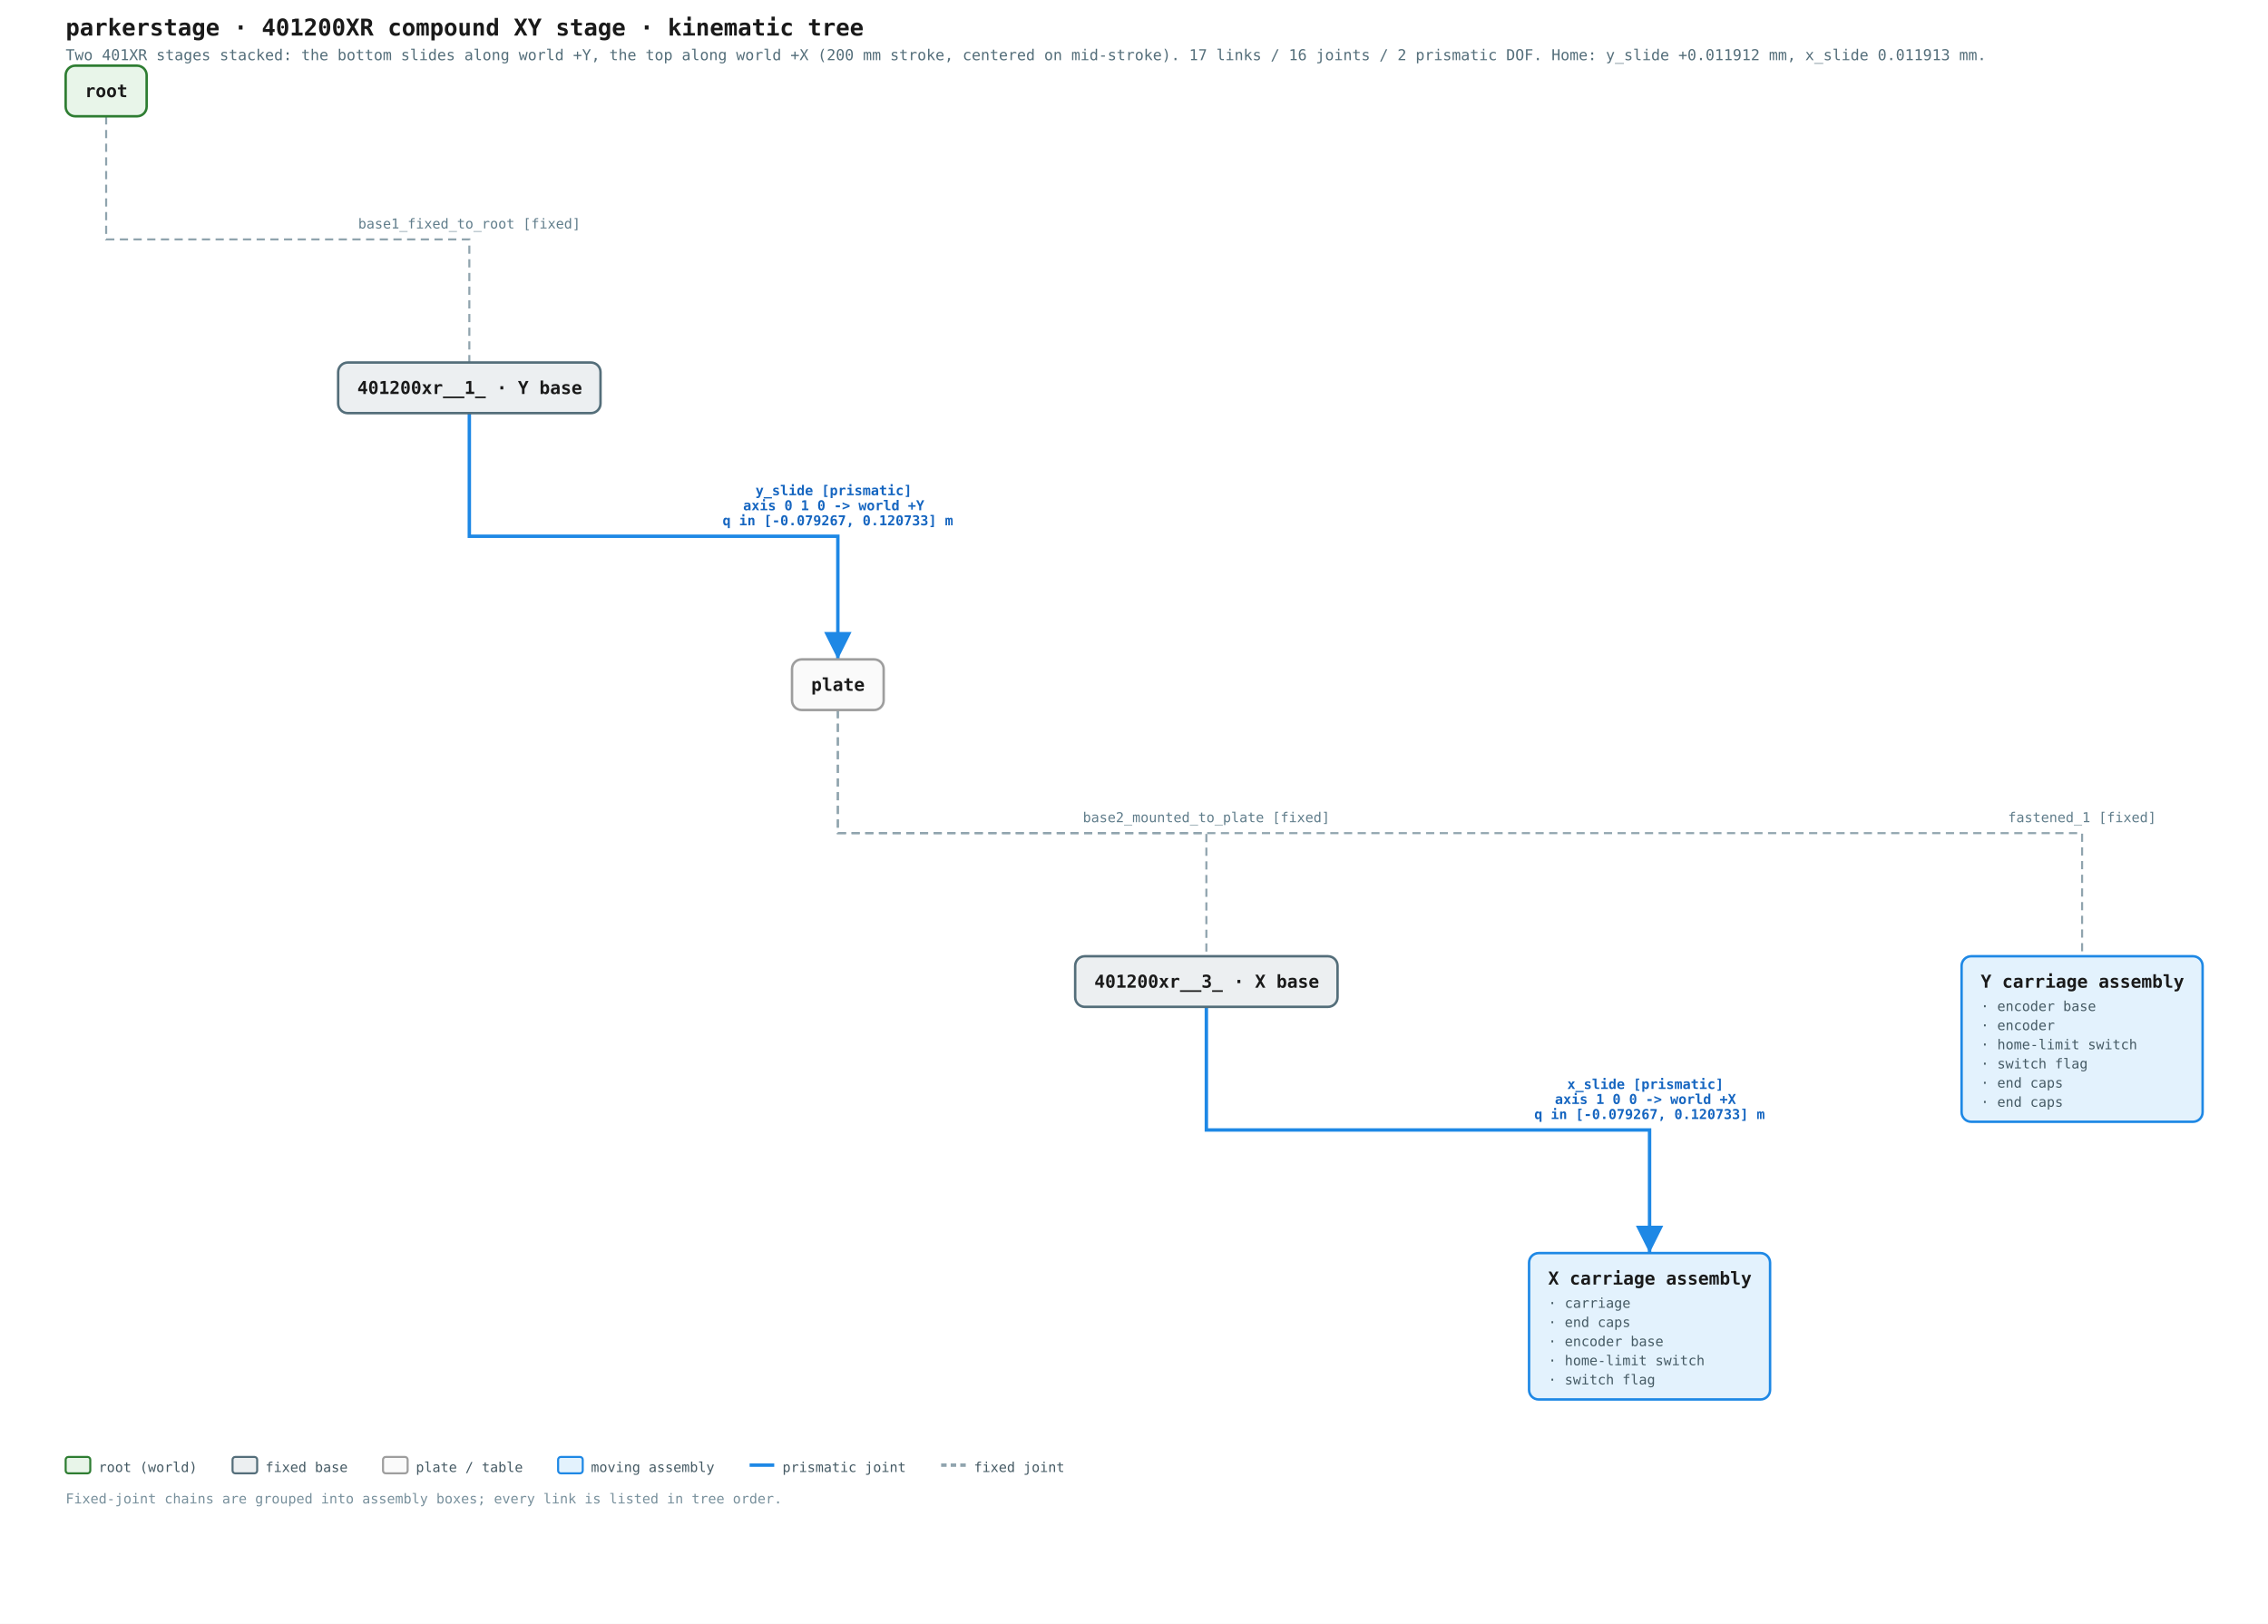
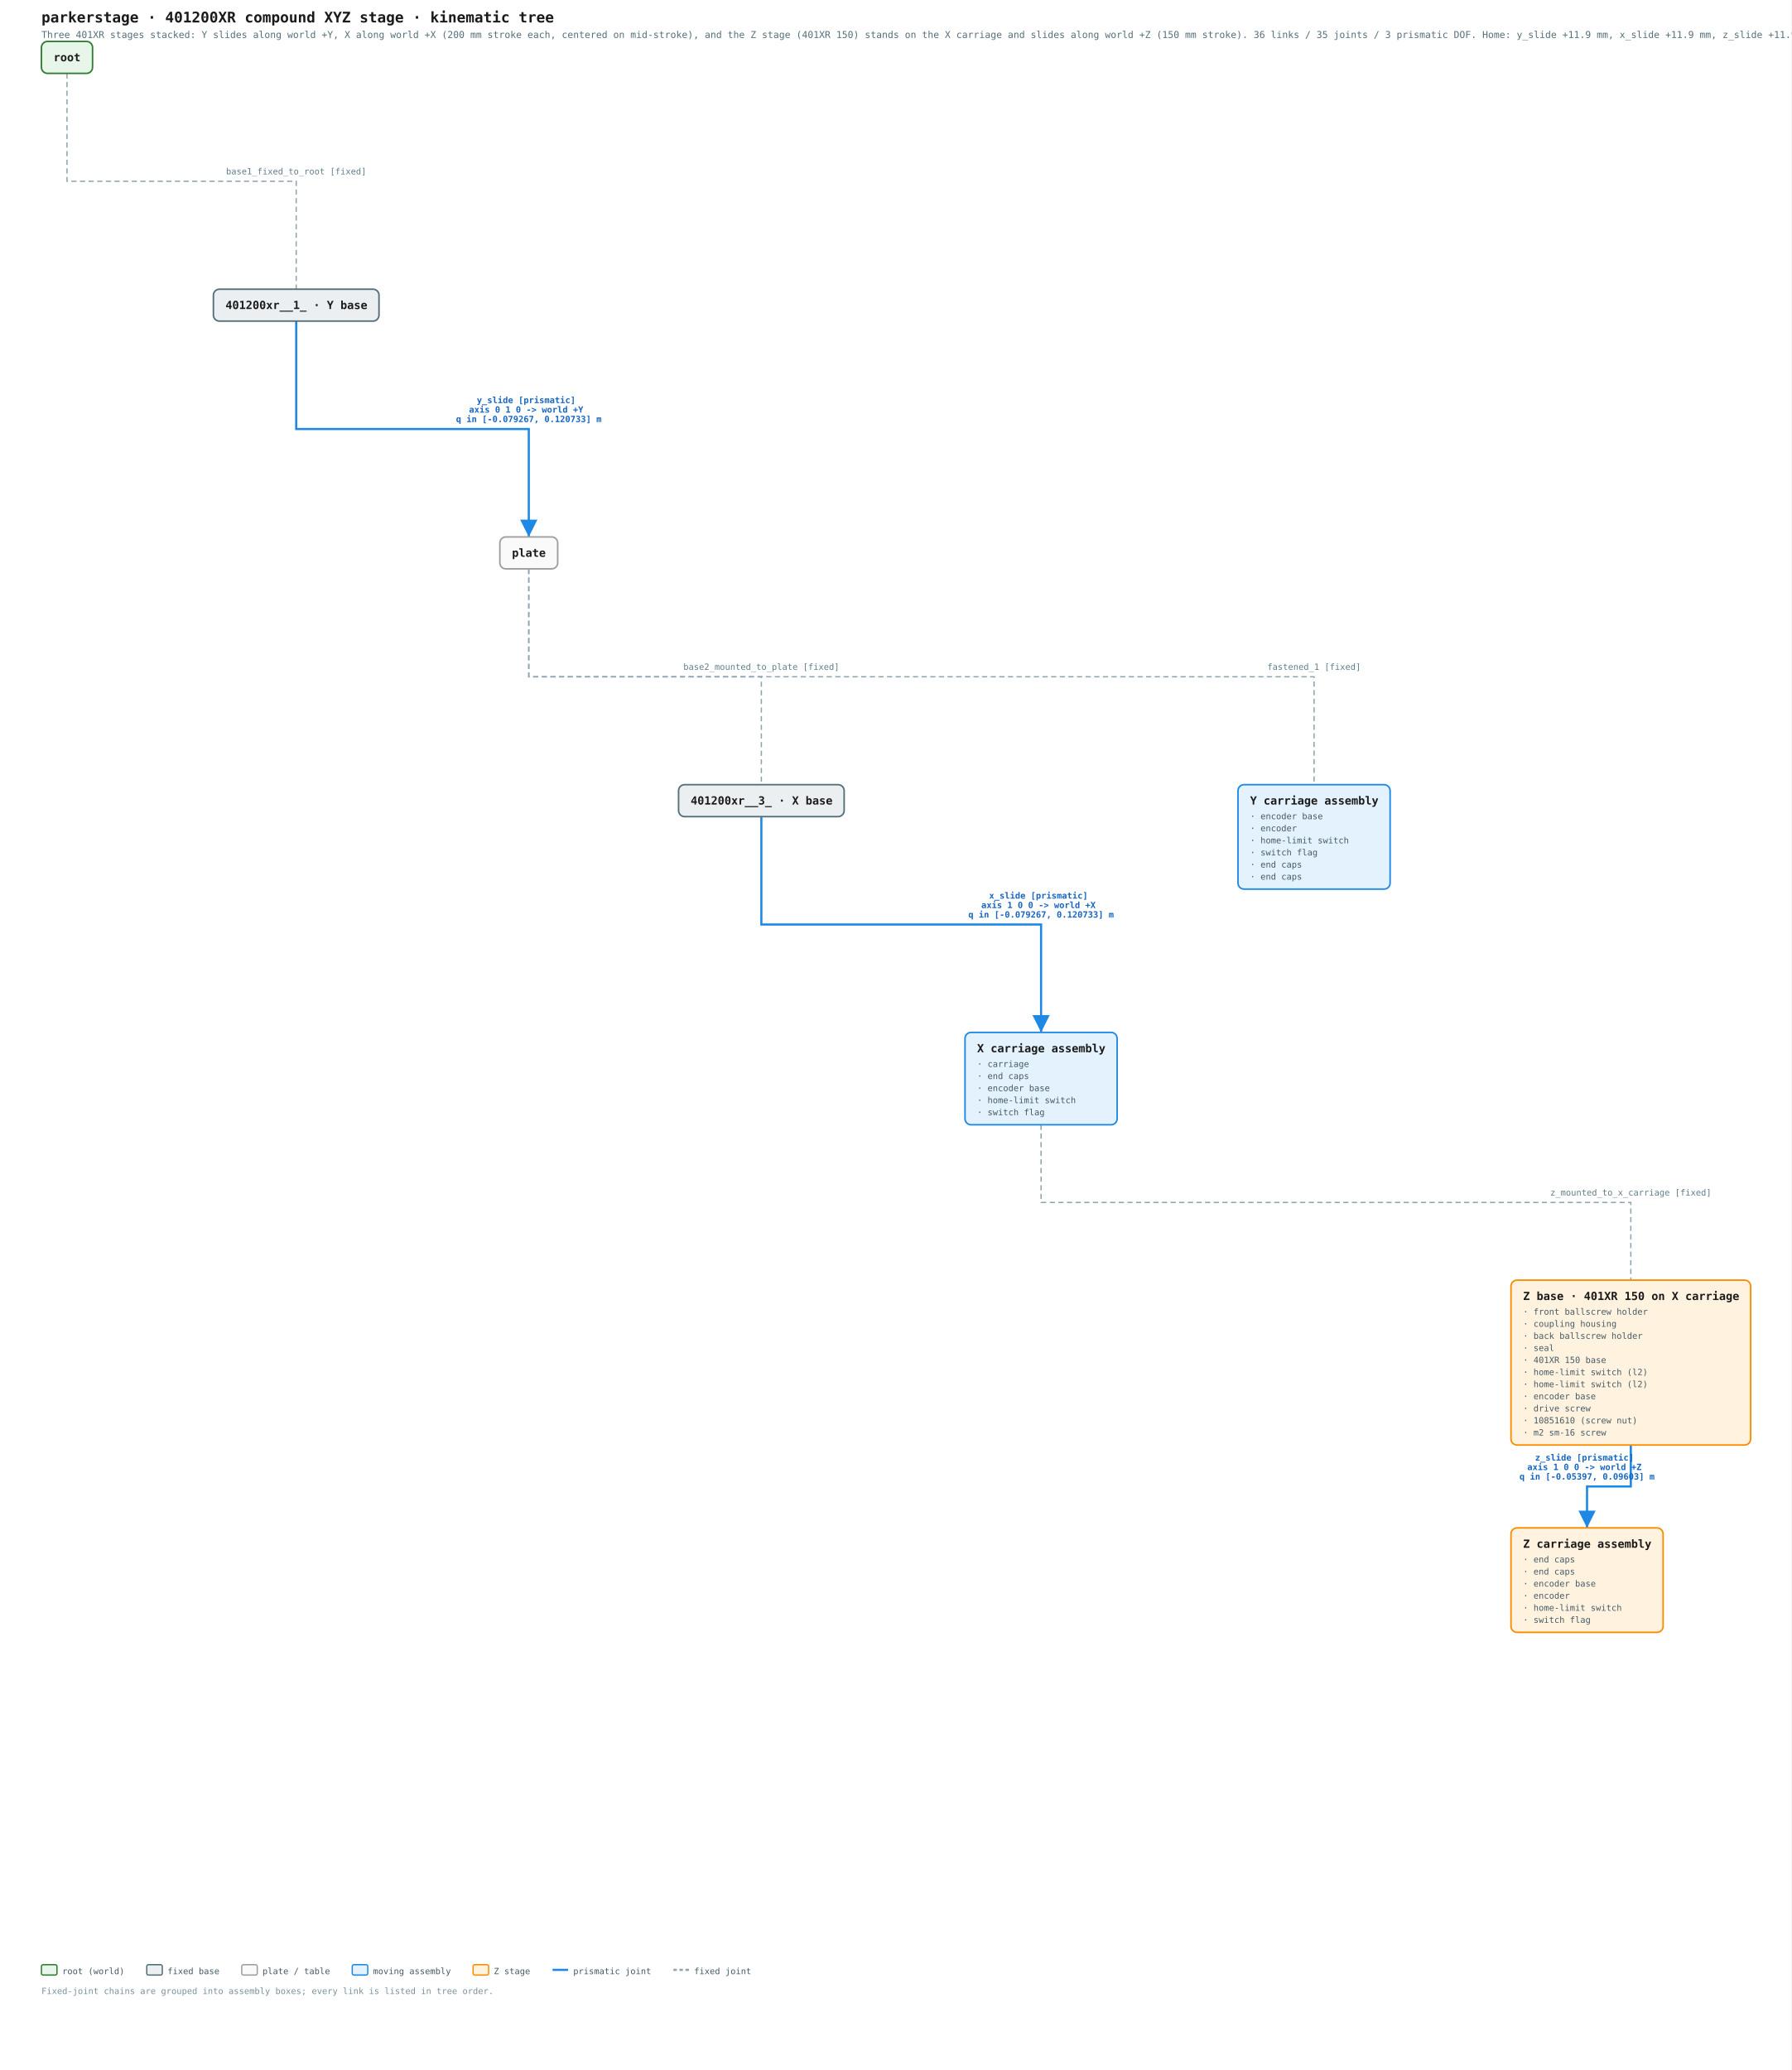
- <svg xmlns="http://www.w3.org/2000/svg" width="1658" height="1187" viewBox="0 0 1658 1187" font-family="DejaVu Sans Mono, Menlo, Consolas, monospace">
+ <svg xmlns="http://www.w3.org/2000/svg" width="2075" height="2398" viewBox="0 0 2075 2398" font-family="DejaVu Sans Mono, Menlo, Consolas, monospace">
  <defs>
    <marker id="arrow" markerWidth="9" markerHeight="9" refX="8" refY="4" orient="auto">
      <path d="M0 0 L8 4 L0 8 z" fill="#1e88e5" />
    </marker>
  </defs>
-   <rect x="0" y="0" width="1658" height="1187" fill="#ffffff" />
+   <rect x="0" y="0" width="2075" height="2398" fill="#ffffff" />
  <text x="48" y="26" font-size="17" font-weight="bold" fill="#1a1a1a">
- parkerstage  ·  401200XR compound XY stage  ·  kinematic tree</text>
+ parkerstage  ·  401200XR compound XYZ stage  ·  kinematic tree</text>
  <text x="48" y="44" font-size="11" fill="#546e7a">
- Two 401XR stages stacked: the bottom slides along world +Y, the top along world +X (200 mm stroke, centered on mid-stroke).  17 links / 16 joints / 2 prismatic DOF.  Home: y_slide +0.011912 mm, x_slide 0.011913 mm.
+ Three 401XR stages stacked: Y slides along world +Y, X along world +X (200 mm stroke each, centered on mid-stroke), and the Z stage (401XR 150) stands on the X carriage and slides along world +Z (150 mm stroke).  36 links / 35 joints / 3 prismatic DOF.  Home: y_slide +11.9 mm, x_slide +11.9 mm, z_slide +11.9 mm.
</text>
-   <path d="M 77.6 85 V 175 H 343.1 V 265" fill="none" stroke="#90a4ae" stroke-width="1.5" stroke-dasharray="6 4" />
-   <text x="343.1" y="167" font-size="10" fill="#607d8b" font-weight="normal" text-anchor="middle">
+   <path d="M 77.6 85 V 210 H 343.1 V 335" fill="none" stroke="#90a4ae" stroke-width="1.5" stroke-dasharray="6 4" />
+   <text x="343.1" y="202" font-size="10" fill="#607d8b" font-weight="normal" text-anchor="middle">
    <tspan x="343.1" dy="0">base1_fixed_to_root  [fixed]</tspan>
  </text>
-   <path d="M 343.1 302 V 392 H 612.5 V 482" fill="none" stroke="#1e88e5" stroke-width="2.5" marker-end="url(#arrow)" />
-   <text x="612.5" y="362" font-size="10" fill="#1565c0" font-weight="bold" text-anchor="middle">
+   <path d="M 343.1 372 V 497 H 612.5 V 622" fill="none" stroke="#1e88e5" stroke-width="2.5" marker-end="url(#arrow)" />
+   <text x="612.5" y="467" font-size="10" fill="#1565c0" font-weight="bold" text-anchor="middle">
    <tspan x="612.5" dy="0">y_slide  [prismatic]</tspan>
    <tspan x="612.5" dy="11">axis 0 1 0  -&gt;  world +Y</tspan>
    <tspan x="612.5" dy="11">q in [-0.079267, 0.120733] m</tspan>
  </text>
-   <path d="M 612.5 519 V 609 H 881.9 V 699" fill="none" stroke="#90a4ae" stroke-width="1.5" stroke-dasharray="6 4" />
-   <text x="881.9" y="601" font-size="10" fill="#607d8b" font-weight="normal" text-anchor="middle">
+   <path d="M 612.5 659 V 784 H 881.9 V 909" fill="none" stroke="#90a4ae" stroke-width="1.5" stroke-dasharray="6 4" />
+   <text x="881.9" y="776" font-size="10" fill="#607d8b" font-weight="normal" text-anchor="middle">
    <tspan x="881.9" dy="0">base2_mounted_to_plate  [fixed]</tspan>
  </text>
-   <path d="M 881.9 736 V 826 H 1205.9 V 916" fill="none" stroke="#1e88e5" stroke-width="2.5" marker-end="url(#arrow)" />
-   <text x="1205.9" y="796" font-size="10" fill="#1565c0" font-weight="bold" text-anchor="middle">
+   <path d="M 881.9 946 V 1071 H 1205.9 V 1196" fill="none" stroke="#1e88e5" stroke-width="2.5" marker-end="url(#arrow)" />
+   <text x="1205.9" y="1041" font-size="10" fill="#1565c0" font-weight="bold" text-anchor="middle">
    <tspan x="1205.9" dy="0">x_slide  [prismatic]</tspan>
    <tspan x="1205.9" dy="11">axis 1 0 0  -&gt;  world +X</tspan>
    <tspan x="1205.9" dy="11">q in [-0.079267, 0.120733] m</tspan>
  </text>
-   <path d="M 612.5 519 V 609 H 1522.1 V 699" fill="none" stroke="#90a4ae" stroke-width="1.5" stroke-dasharray="6 4" />
-   <text x="1522.1" y="601" font-size="10" fill="#607d8b" font-weight="normal" text-anchor="middle">
+   <path d="M 612.5 659 V 784 H 1522.1 V 909" fill="none" stroke="#90a4ae" stroke-width="1.5" stroke-dasharray="6 4" />
+   <text x="1522.1" y="776" font-size="10" fill="#607d8b" font-weight="normal" text-anchor="middle">
    <tspan x="1522.1" dy="0">fastened_1  [fixed]</tspan>
+   </text>
+   <path d="M 1205.9 1303 V 1393 H 1889 V 1483" fill="none" stroke="#90a4ae" stroke-width="1.5" stroke-dasharray="6 4" />
+   <text x="1889" y="1385" font-size="10" fill="#607d8b" font-weight="normal" text-anchor="middle">
+     <tspan x="1889" dy="0">z_mounted_to_x_carriage  [fixed]</tspan>
+   </text>
+   <path d="M 1889 1674 V 1722 H 1838.3 V 1770" fill="none" stroke="#1e88e5" stroke-width="2.5" marker-end="url(#arrow)" />
+   <text x="1838.3" y="1692" font-size="10" fill="#1565c0" font-weight="bold" text-anchor="middle">
+     <tspan x="1838.3" dy="0">z_slide  [prismatic]</tspan>
+     <tspan x="1838.3" dy="11">axis 1 0 0  -&gt;  world +Z</tspan>
+     <tspan x="1838.3" dy="11">q in [-0.05397, 0.09603] m</tspan>
  </text>
  <rect x="48" y="48" width="59.2" height="37" rx="7" fill="#e8f5e9" stroke="#2e7d32" stroke-width="1.8" />
  <text x="62" y="71" font-size="13" font-weight="bold" fill="#1a1a1a">root</text>
-   <rect x="247.2" y="265" width="191.8" height="37" rx="7" fill="#eceff1" stroke="#546e7a" stroke-width="1.8" />
-   <text x="261.2" y="288" font-size="13" font-weight="bold" fill="#1a1a1a">401200xr__1_ · Y base</text>
-   <rect x="786" y="699" width="191.8" height="37" rx="7" fill="#eceff1" stroke="#546e7a" stroke-width="1.8" />
-   <text x="800" y="722" font-size="13" font-weight="bold" fill="#1a1a1a">401200xr__3_ · X base</text>
-   <rect x="579" y="482" width="67" height="37" rx="7" fill="#fafafa" stroke="#9e9e9e" stroke-width="1.8" />
-   <text x="593" y="505" font-size="13" font-weight="bold" fill="#1a1a1a">plate</text>
-   <rect x="1117.8" y="916" width="176.2" height="107" rx="7" fill="#e3f2fd" stroke="#1e88e5" stroke-width="1.8" />
-   <text x="1131.8" y="939" font-size="13" font-weight="bold" fill="#1a1a1a">X carriage assembly</text>
-   <text x="1131.8" y="956" font-size="10" fill="#455a64">· carriage</text>
-   <text x="1131.8" y="970" font-size="10" fill="#455a64">· end caps</text>
-   <text x="1131.8" y="984" font-size="10" fill="#455a64">· encoder base</text>
-   <text x="1131.8" y="998" font-size="10" fill="#455a64">· home-limit switch</text>
-   <text x="1131.8" y="1012" font-size="10" fill="#455a64">· switch flag</text>
-   <rect x="1434" y="699" width="176.2" height="121" rx="7" fill="#e3f2fd" stroke="#1e88e5" stroke-width="1.8" />
-   <text x="1448" y="722" font-size="13" font-weight="bold" fill="#1a1a1a">Y carriage assembly</text>
-   <text x="1448" y="739" font-size="10" fill="#455a64">· encoder base</text>
-   <text x="1448" y="753" font-size="10" fill="#455a64">· encoder</text>
-   <text x="1448" y="767" font-size="10" fill="#455a64">· home-limit switch</text>
-   <text x="1448" y="781" font-size="10" fill="#455a64">· switch flag</text>
-   <text x="1448" y="795" font-size="10" fill="#455a64">· end caps</text>
-   <text x="1448" y="809" font-size="10" fill="#455a64">· end caps</text>
-   <rect x="48" y="1065" width="18" height="12" rx="2" fill="#e8f5e9" stroke="#2e7d32" stroke-width="1.5" />
-   <text x="72" y="1076" font-size="10" fill="#455a64">root (world)</text>
-   <rect x="170" y="1065" width="18" height="12" rx="2" fill="#eceff1" stroke="#546e7a" stroke-width="1.5" />
-   <text x="194" y="1076" font-size="10" fill="#455a64">fixed base</text>
-   <rect x="280" y="1065" width="18" height="12" rx="2" fill="#fafafa" stroke="#9e9e9e" stroke-width="1.5" />
-   <text x="304" y="1076" font-size="10" fill="#455a64">plate / table</text>
-   <rect x="408" y="1065" width="18" height="12" rx="2" fill="#e3f2fd" stroke="#1e88e5" stroke-width="1.5" />
-   <text x="432" y="1076" font-size="10" fill="#455a64">moving assembly</text>
-   <line x1="548" y1="1071" x2="566" y2="1071" stroke="#1e88e5" stroke-width="2.5" />
-   <text x="572" y="1076" font-size="10" fill="#455a64">prismatic joint</text>
-   <line x1="688" y1="1071" x2="706" y2="1071" stroke="#90a4ae" stroke-width="2.5" stroke-dasharray="4 3" />
-   <text x="712" y="1076" font-size="10" fill="#455a64">fixed joint</text>
-   <text x="48" y="1099" font-size="10" fill="#78909c">Fixed-joint chains are grouped into assembly boxes; every link is listed in tree order.</text>
+   <rect x="247.2" y="335" width="191.8" height="37" rx="7" fill="#eceff1" stroke="#546e7a" stroke-width="1.8" />
+   <text x="261.2" y="358" font-size="13" font-weight="bold" fill="#1a1a1a">401200xr__1_ · Y base</text>
+   <rect x="786" y="909" width="191.8" height="37" rx="7" fill="#eceff1" stroke="#546e7a" stroke-width="1.8" />
+   <text x="800" y="932" font-size="13" font-weight="bold" fill="#1a1a1a">401200xr__3_ · X base</text>
+   <rect x="579" y="622" width="67" height="37" rx="7" fill="#fafafa" stroke="#9e9e9e" stroke-width="1.8" />
+   <text x="593" y="645" font-size="13" font-weight="bold" fill="#1a1a1a">plate</text>
+   <rect x="1117.8" y="1196" width="176.2" height="107" rx="7" fill="#e3f2fd" stroke="#1e88e5" stroke-width="1.8" />
+   <text x="1131.8" y="1219" font-size="13" font-weight="bold" fill="#1a1a1a">X carriage assembly</text>
+   <text x="1131.8" y="1236" font-size="10" fill="#455a64">· carriage</text>
+   <text x="1131.8" y="1250" font-size="10" fill="#455a64">· end caps</text>
+   <text x="1131.8" y="1264" font-size="10" fill="#455a64">· encoder base</text>
+   <text x="1131.8" y="1278" font-size="10" fill="#455a64">· home-limit switch</text>
+   <text x="1131.8" y="1292" font-size="10" fill="#455a64">· switch flag</text>
+   <rect x="1434" y="909" width="176.2" height="121" rx="7" fill="#e3f2fd" stroke="#1e88e5" stroke-width="1.8" />
+   <text x="1448" y="932" font-size="13" font-weight="bold" fill="#1a1a1a">Y carriage assembly</text>
+   <text x="1448" y="949" font-size="10" fill="#455a64">· encoder base</text>
+   <text x="1448" y="963" font-size="10" fill="#455a64">· encoder</text>
+   <text x="1448" y="977" font-size="10" fill="#455a64">· home-limit switch</text>
+   <text x="1448" y="991" font-size="10" fill="#455a64">· switch flag</text>
+   <text x="1448" y="1005" font-size="10" fill="#455a64">· end caps</text>
+   <text x="1448" y="1019" font-size="10" fill="#455a64">· end caps</text>
+   <rect x="1750.2" y="1483" width="277.6" height="191" rx="7" fill="#fff3e0" stroke="#fb8c00" stroke-width="1.8" />
+   <text x="1764.2" y="1506" font-size="13" font-weight="bold" fill="#1a1a1a">Z base · 401XR 150 on X carriage</text>
+   <text x="1764.2" y="1523" font-size="10" fill="#455a64">· front ballscrew holder</text>
+   <text x="1764.2" y="1537" font-size="10" fill="#455a64">· coupling housing</text>
+   <text x="1764.2" y="1551" font-size="10" fill="#455a64">· back ballscrew holder</text>
+   <text x="1764.2" y="1565" font-size="10" fill="#455a64">· seal</text>
+   <text x="1764.2" y="1579" font-size="10" fill="#455a64">· 401XR 150 base</text>
+   <text x="1764.2" y="1593" font-size="10" fill="#455a64">· home-limit switch (l2)</text>
+   <text x="1764.2" y="1607" font-size="10" fill="#455a64">· home-limit switch (l2)</text>
+   <text x="1764.2" y="1621" font-size="10" fill="#455a64">· encoder base</text>
+   <text x="1764.2" y="1635" font-size="10" fill="#455a64">· drive screw</text>
+   <text x="1764.2" y="1649" font-size="10" fill="#455a64">· 10851610 (screw nut)</text>
+   <text x="1764.2" y="1663" font-size="10" fill="#455a64">· m2 sm-16 screw</text>
+   <rect x="1750.2" y="1770" width="176.2" height="121" rx="7" fill="#fff3e0" stroke="#fb8c00" stroke-width="1.8" />
+   <text x="1764.2" y="1793" font-size="13" font-weight="bold" fill="#1a1a1a">Z carriage assembly</text>
+   <text x="1764.2" y="1810" font-size="10" fill="#455a64">· end caps</text>
+   <text x="1764.2" y="1824" font-size="10" fill="#455a64">· end caps</text>
+   <text x="1764.2" y="1838" font-size="10" fill="#455a64">· encoder base</text>
+   <text x="1764.2" y="1852" font-size="10" fill="#455a64">· encoder</text>
+   <text x="1764.2" y="1866" font-size="10" fill="#455a64">· home-limit switch</text>
+   <text x="1764.2" y="1880" font-size="10" fill="#455a64">· switch flag</text>
+   <rect x="48" y="2276" width="18" height="12" rx="2" fill="#e8f5e9" stroke="#2e7d32" stroke-width="1.5" />
+   <text x="72" y="2287" font-size="10" fill="#455a64">root (world)</text>
+   <rect x="170" y="2276" width="18" height="12" rx="2" fill="#eceff1" stroke="#546e7a" stroke-width="1.5" />
+   <text x="194" y="2287" font-size="10" fill="#455a64">fixed base</text>
+   <rect x="280" y="2276" width="18" height="12" rx="2" fill="#fafafa" stroke="#9e9e9e" stroke-width="1.5" />
+   <text x="304" y="2287" font-size="10" fill="#455a64">plate / table</text>
+   <rect x="408" y="2276" width="18" height="12" rx="2" fill="#e3f2fd" stroke="#1e88e5" stroke-width="1.5" />
+   <text x="432" y="2287" font-size="10" fill="#455a64">moving assembly</text>
+   <rect x="548" y="2276" width="18" height="12" rx="2" fill="#fff3e0" stroke="#fb8c00" stroke-width="1.5" />
+   <text x="572" y="2287" font-size="10" fill="#455a64">Z stage</text>
+   <line x1="640" y1="2282" x2="658" y2="2282" stroke="#1e88e5" stroke-width="2.5" />
+   <text x="664" y="2287" font-size="10" fill="#455a64">prismatic joint</text>
+   <line x1="780" y1="2282" x2="798" y2="2282" stroke="#90a4ae" stroke-width="2.5" stroke-dasharray="4 3" />
+   <text x="804" y="2287" font-size="10" fill="#455a64">fixed joint</text>
+   <text x="48" y="2310" font-size="10" fill="#78909c">Fixed-joint chains are grouped into assembly boxes; every link is listed in tree order.</text>
</svg>
